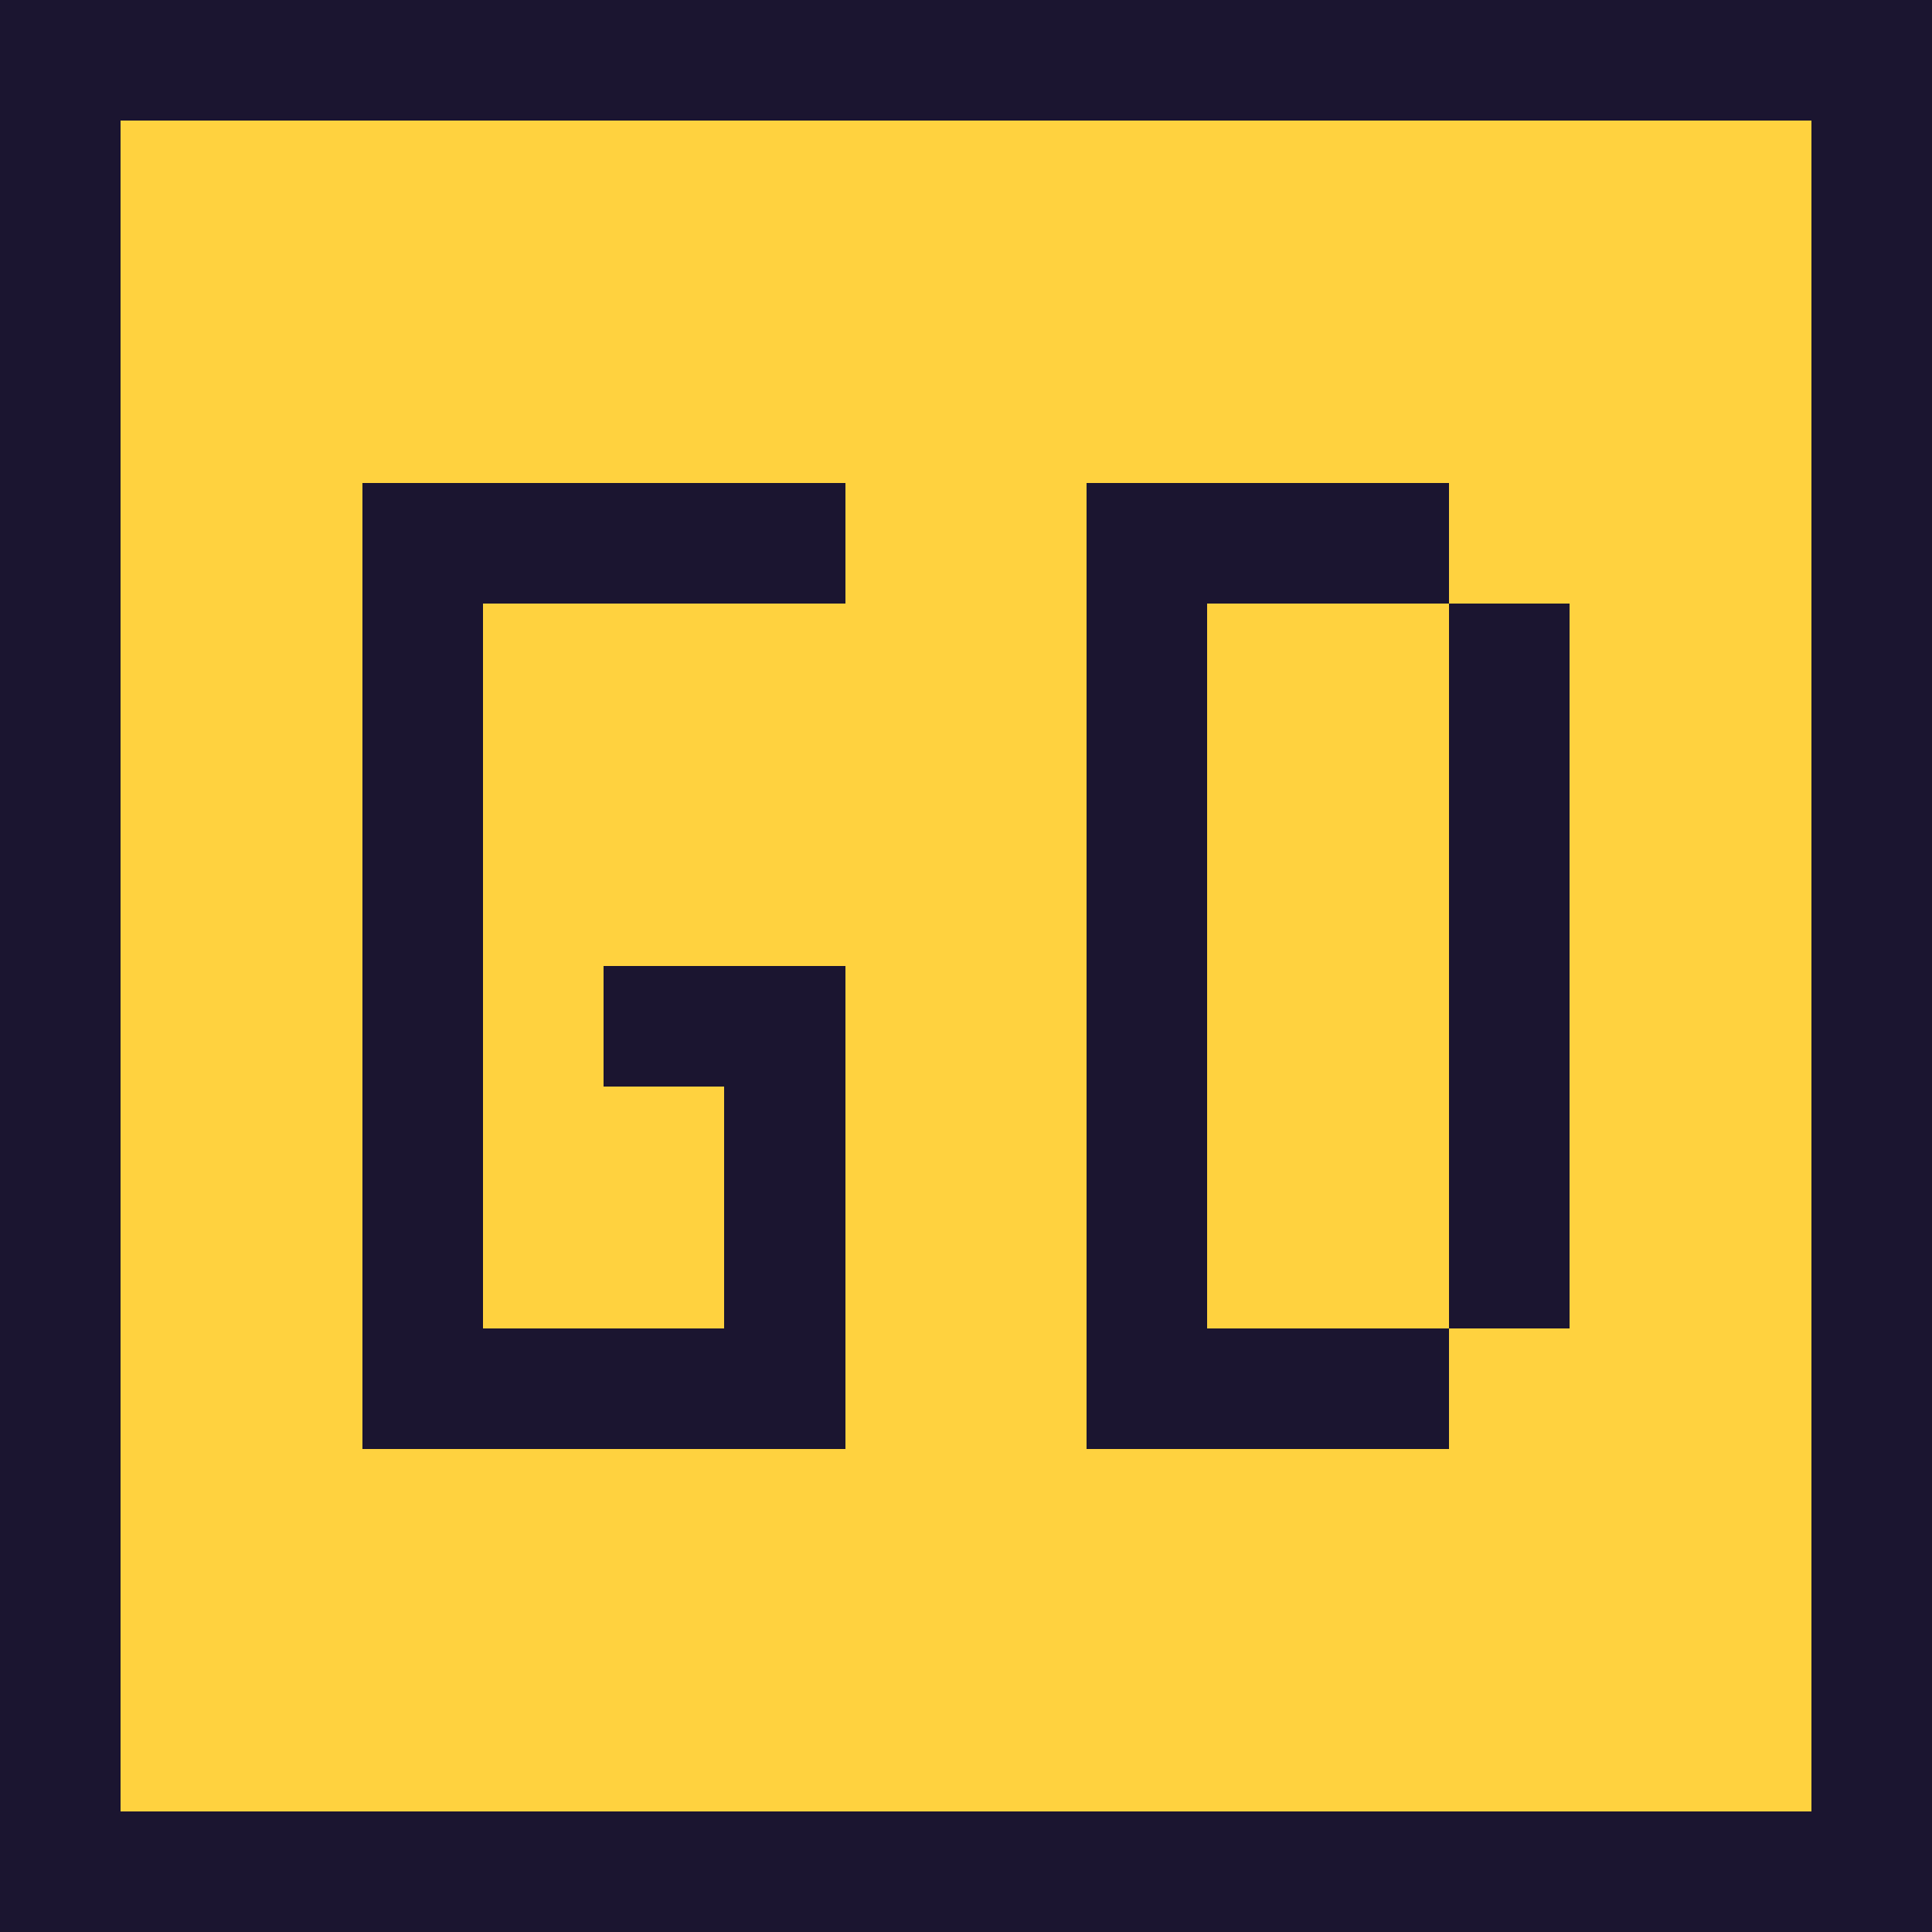
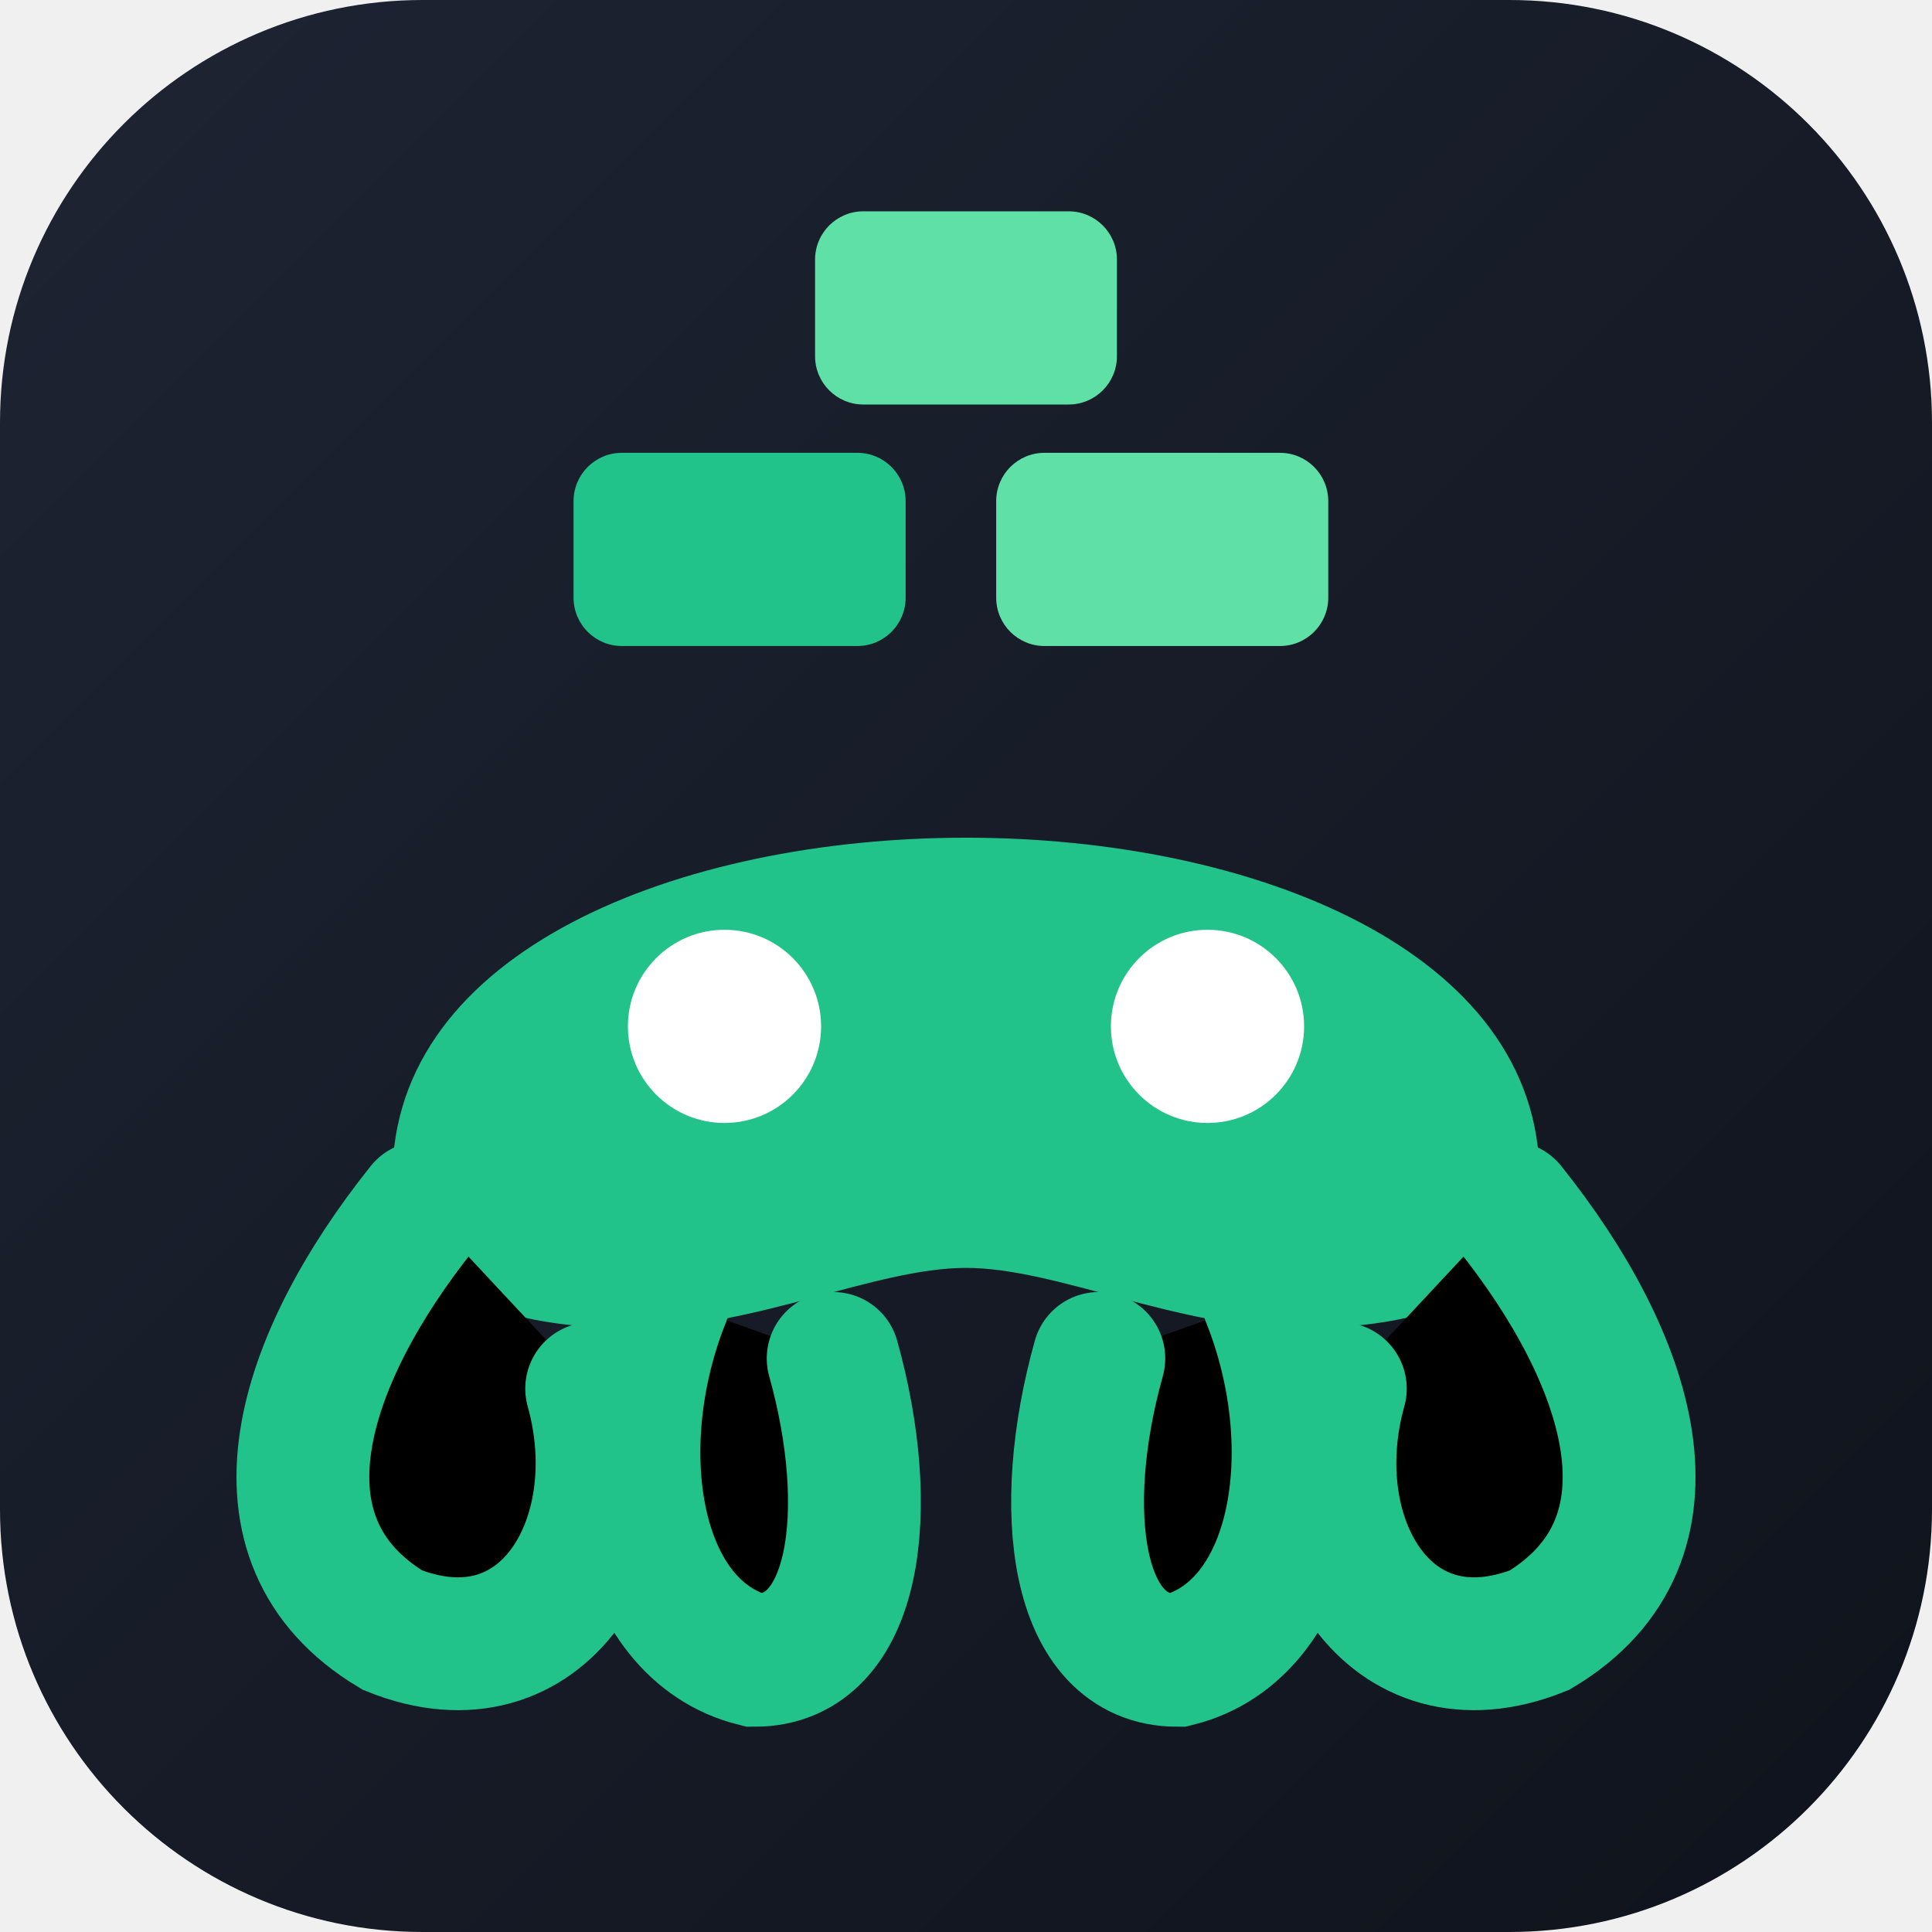
- <svg xmlns="http://www.w3.org/2000/svg" viewBox="0 0 16 16" shape-rendering="crispEdges">
-   <rect width="16" height="16" fill="#1b1530" />
-   <rect x="1" y="1" width="14" height="14" fill="#ffd23f" />
-   <path fill="#1b1530" d="M3 4h4v1H3zM3 5h1v6H3zM3 11h4v1H3zM6 8h1v3H6zM5 8h1v1H5zM9 4h3v1H9zM9 5h1v6H9zM12 5h1v6h-1zM9 11h3v1H9z" />
+ <svg xmlns="http://www.w3.org/2000/svg" viewBox="0 0 32 32">
+   <defs>
+     <linearGradient id="bg" x1="0" y1="0" x2="1" y2="1">
+       <stop offset="0%" stop-color="#1e2433" />
+       <stop offset="100%" stop-color="#0f131c" />
+     </linearGradient>
+   </defs>
+   <rect width="32" height="32" rx="7" fill="url(#bg)" />
+   <rect x="13.5" y="3.5" width="5" height="3.2" rx="0.8" fill="#5fe0a6" />
+   <rect x="9.5" y="7.5" width="5.5" height="3.2" rx="0.8" fill="#22c38a" />
+   <rect x="16.5" y="7.5" width="5.5" height="3.2" rx="0.8" fill="#5fe0a6" />
+   <path d="M 6.5 19.5 C 6.5 12 25.5 12 25.5 19.5 C 25.5 21.5 23.5 22 21.5 22 C 19.5 22 17.5 21 16 21 C 14.5 21 12.5 22 10.5 22 C 8.5 22 6.5 21.5 6.5 19.5 Z" fill="#22c38a" />
+   <circle cx="12" cy="17" r="1.6" fill="#ffffff" />
+   <circle cx="20" cy="17" r="1.6" fill="#ffffff" />
+   <path d="M 7 20 C 5 22.5 4 25.5 6.5 27 C 9 28 10.5 25.5 9.8 23" stroke="#22c38a" stroke-width="2.2" stroke-linecap="round" />
+   <path d="M 11 21.5 C 10 24 10.5 27 12.5 27.5 C 14.2 27.5 14.5 25 13.8 22.5" stroke="#22c38a" stroke-width="2.2" stroke-linecap="round" />
+   <path d="M 21 21.5 C 22 24 21.5 27 19.5 27.5 C 17.8 27.5 17.5 25 18.2 22.5" stroke="#22c38a" stroke-width="2.2" stroke-linecap="round" />
+   <path d="M 25 20 C 27 22.5 28 25.5 25.5 27 C 23 28 21.5 25.5 22.2 23" stroke="#22c38a" stroke-width="2.2" stroke-linecap="round" />
</svg>
